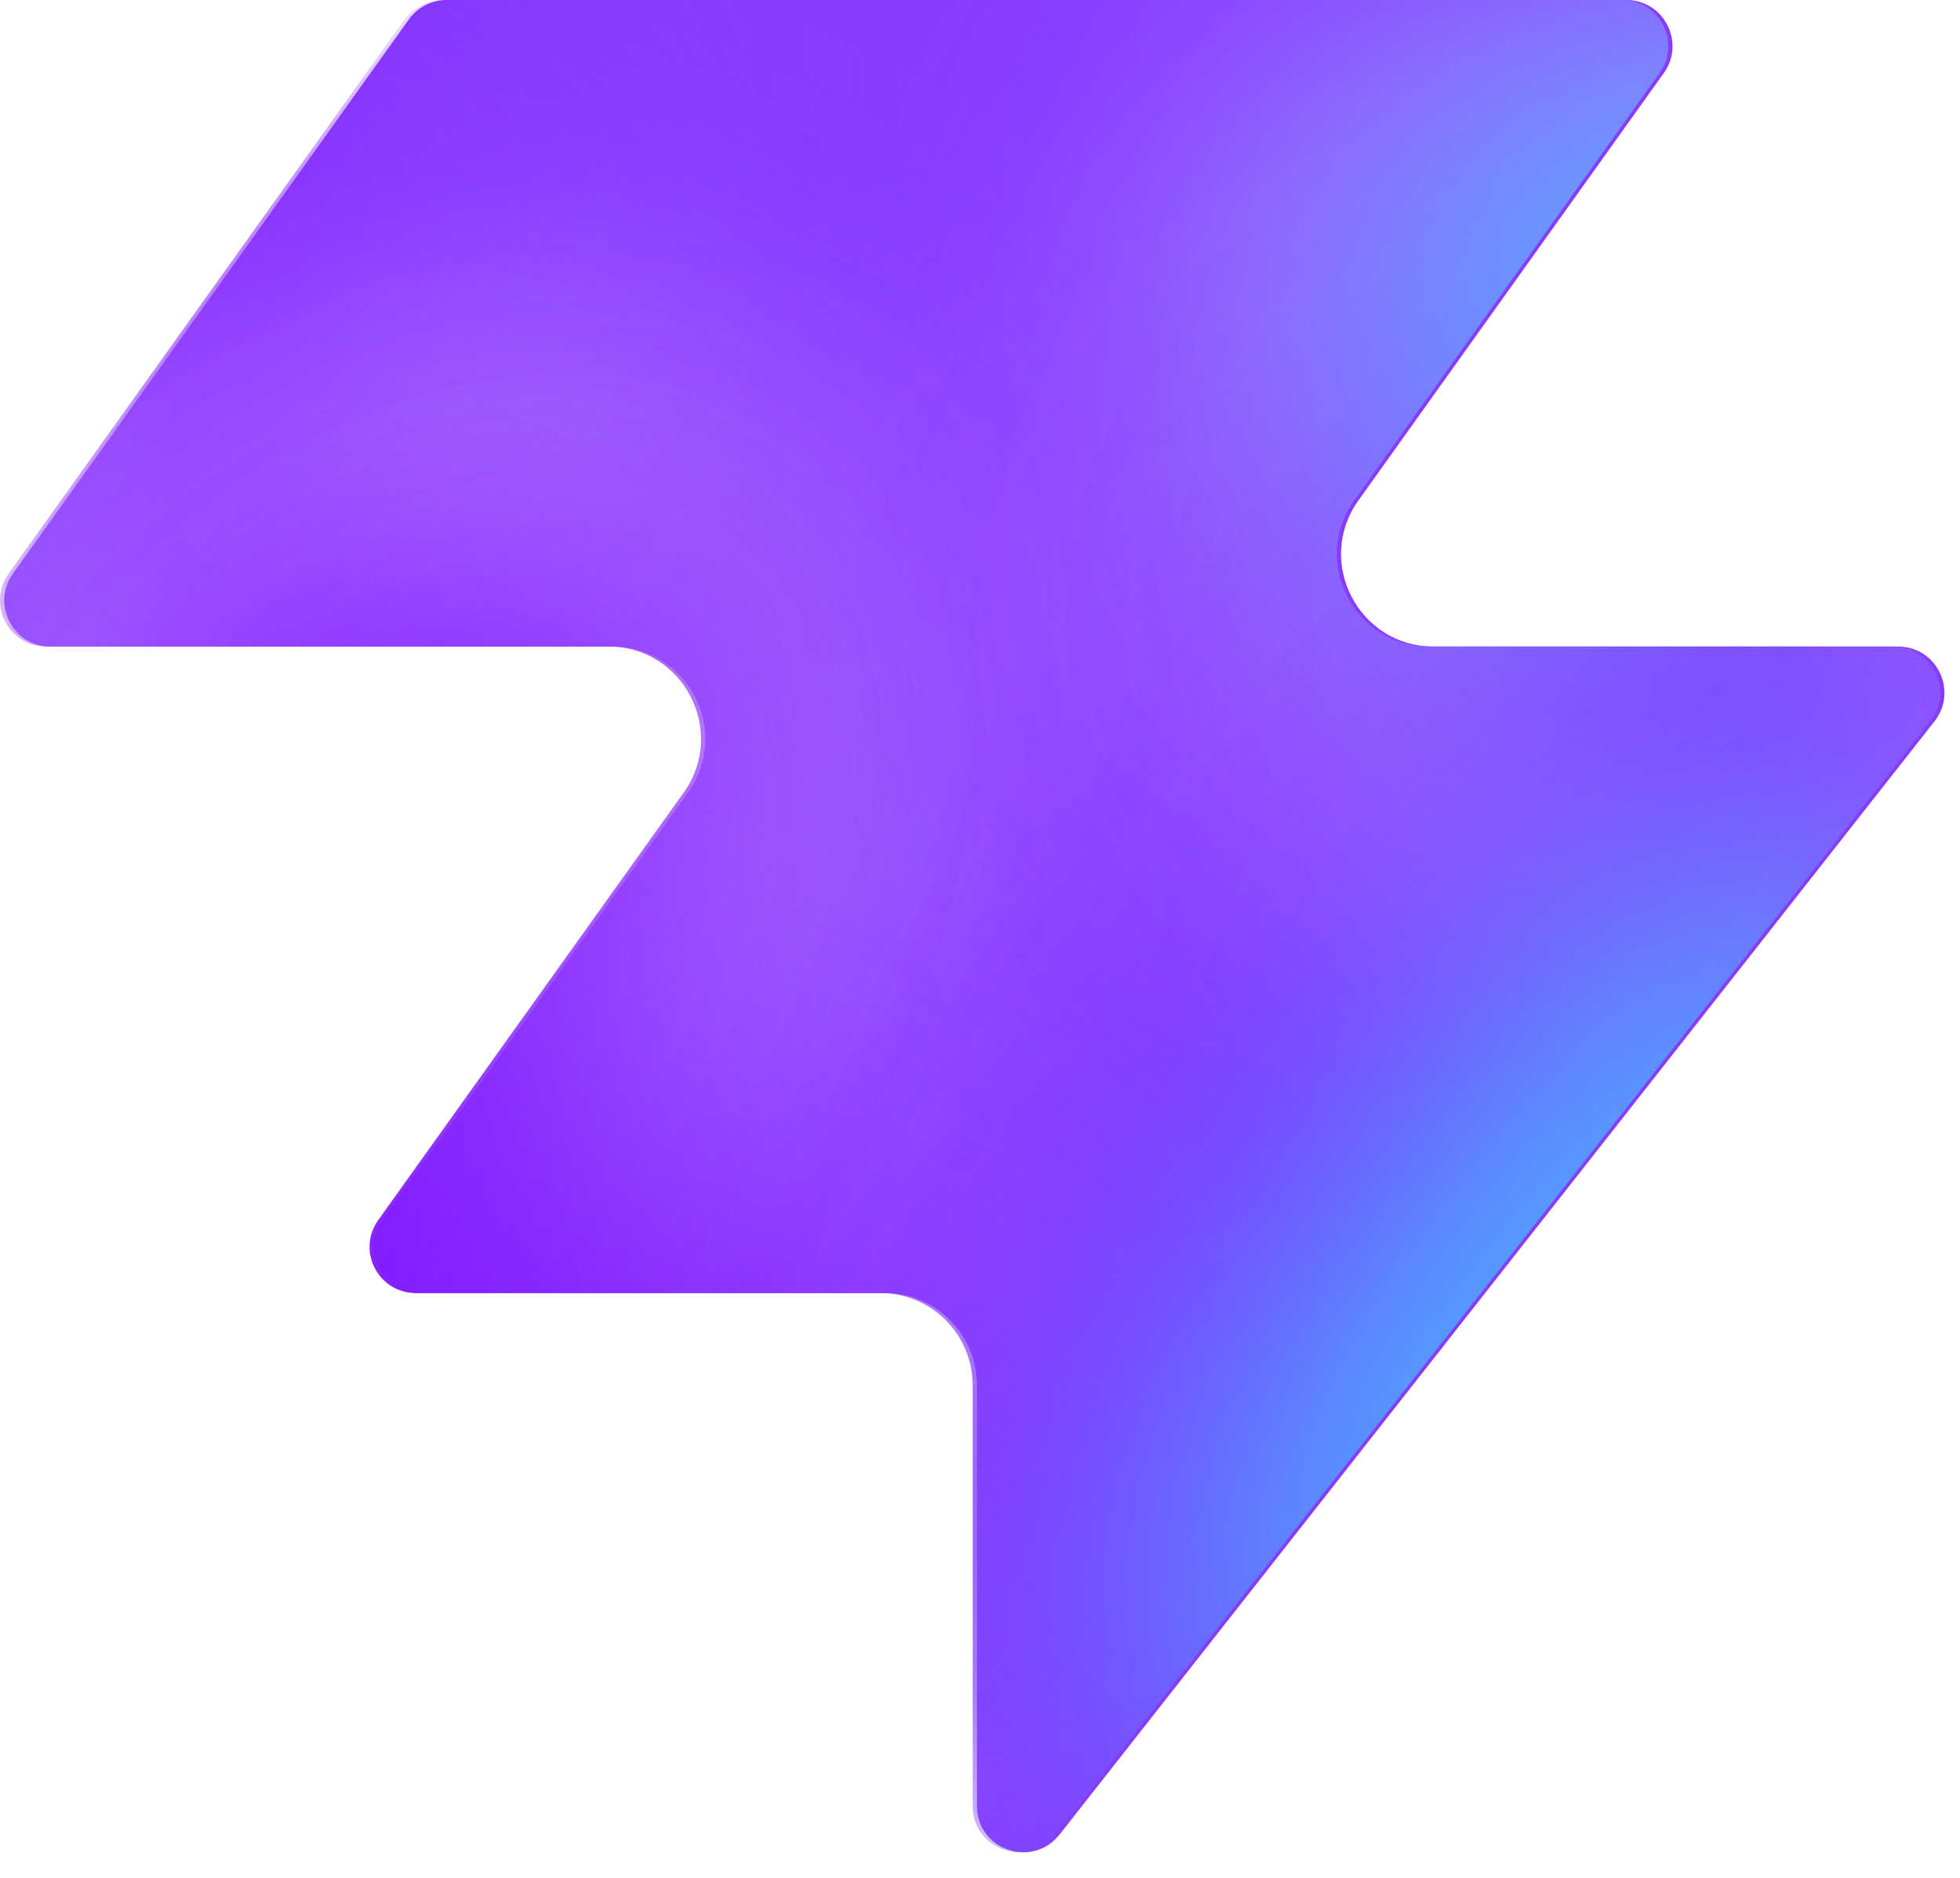
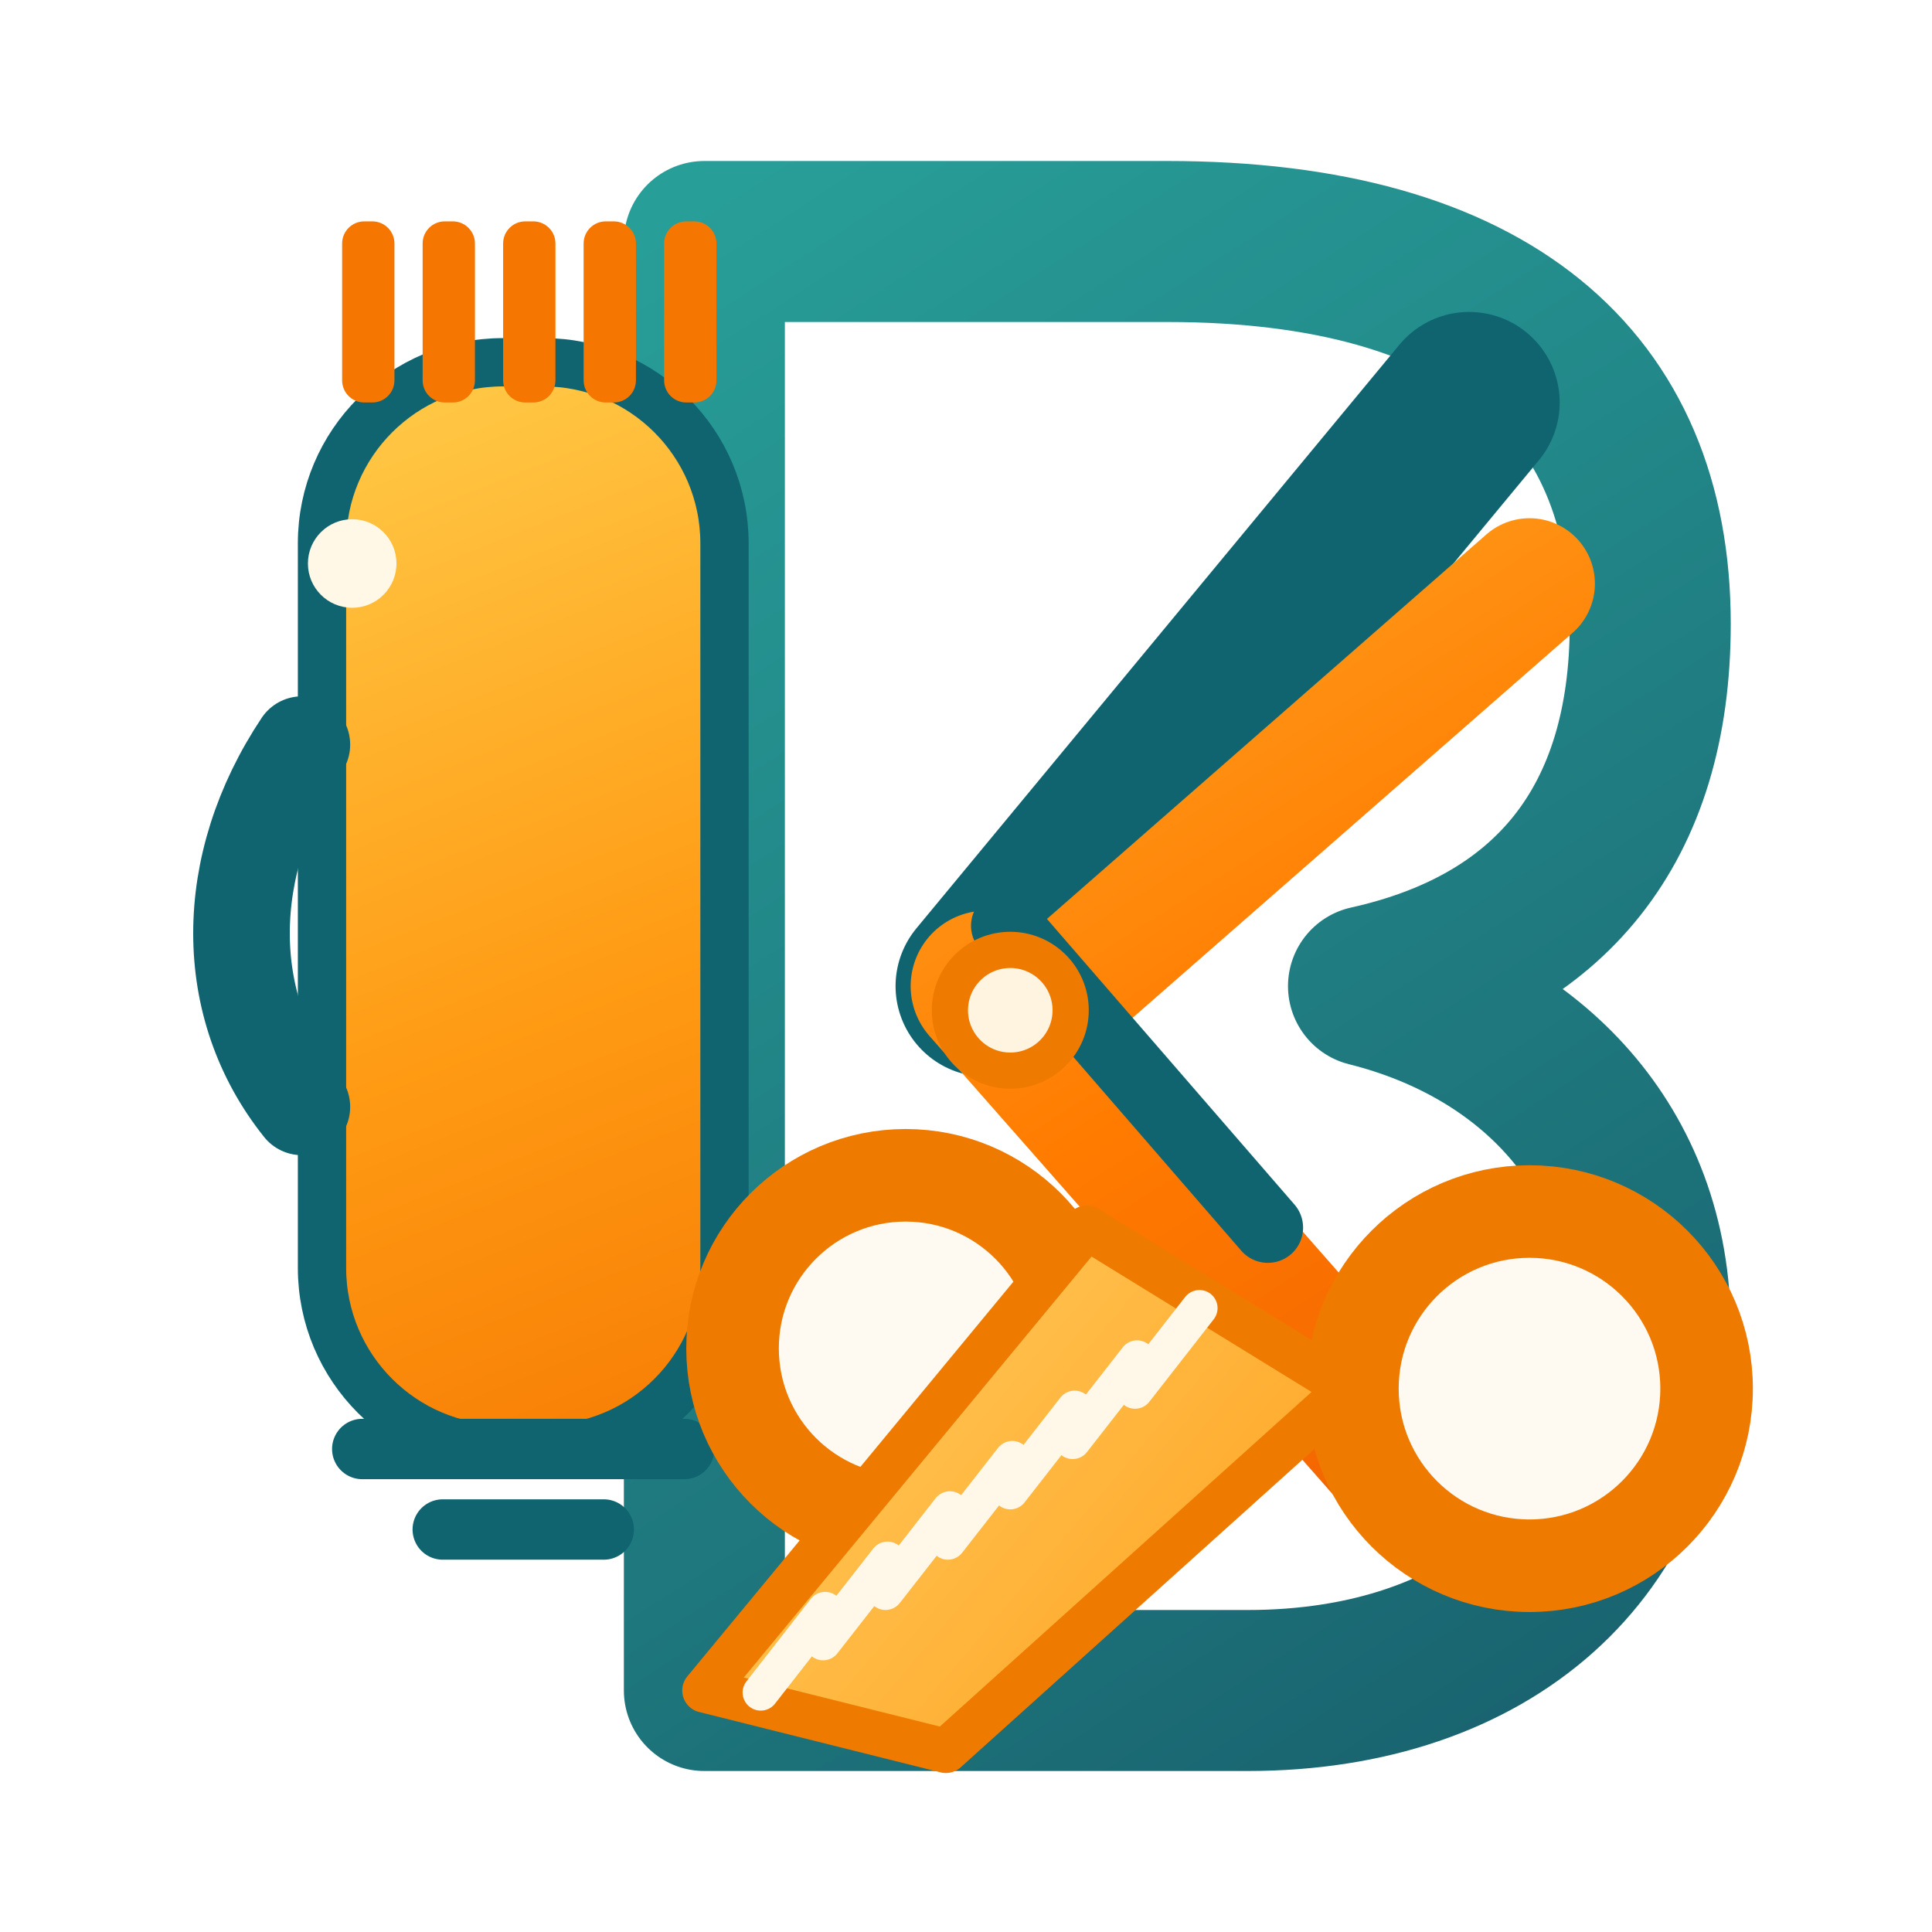
- <svg xmlns="http://www.w3.org/2000/svg" width="48" height="46" fill="none" viewBox="0 0 48 46">
-   <path fill="#863bff" d="M25.946 44.938c-.664.845-2.021.375-2.021-.698V33.937a2.26 2.26 0 0 0-2.262-2.262H10.287c-.92 0-1.456-1.04-.92-1.788l7.48-10.471c1.07-1.497 0-3.578-1.842-3.578H1.237c-.92 0-1.456-1.04-.92-1.788L10.013.474c.214-.297.556-.474.92-.474h28.894c.92 0 1.456 1.04.92 1.788l-7.48 10.471c-1.07 1.498 0 3.579 1.842 3.579h11.377c.943 0 1.473 1.088.89 1.83L25.947 44.94z" style="fill:#863bff;fill:color(display-p3 .525 .23 1);fill-opacity:1" />
-   <mask id="a" width="48" height="46" x="0" y="0" maskUnits="userSpaceOnUse" style="mask-type:alpha">
-     <path fill="#000" d="M25.842 44.938c-.664.844-2.021.375-2.021-.698V33.937a2.26 2.26 0 0 0-2.262-2.262H10.183c-.92 0-1.456-1.04-.92-1.788l7.48-10.471c1.07-1.498 0-3.579-1.842-3.579H1.133c-.92 0-1.456-1.04-.92-1.787L9.91.473c.214-.297.556-.474.92-.474h28.894c.92 0 1.456 1.04.92 1.788l-7.48 10.471c-1.07 1.498 0 3.578 1.842 3.578h11.377c.943 0 1.473 1.088.89 1.832L25.843 44.94z" style="fill:#000;fill-opacity:1" />
-   </mask>
-   <g mask="url(#a)">
-     <g filter="url(#b)">
-       <ellipse cx="5.508" cy="14.704" fill="#ede6ff" rx="5.508" ry="14.704" style="fill:#ede6ff;fill:color(display-p3 .927 .903 1);fill-opacity:1" transform="matrix(.00324 1 1 -.00324 -4.47 31.516)" />
-     </g>
-     <g filter="url(#c)">
-       <ellipse cx="10.399" cy="29.851" fill="#ede6ff" rx="10.399" ry="29.851" style="fill:#ede6ff;fill:color(display-p3 .927 .903 1);fill-opacity:1" transform="matrix(.00324 1 1 -.00324 -39.328 7.883)" />
-     </g>
-     <g filter="url(#d)">
-       <ellipse cx="5.508" cy="30.487" fill="#7e14ff" rx="5.508" ry="30.487" style="fill:#7e14ff;fill:color(display-p3 .492 .077 1);fill-opacity:1" transform="rotate(89.814 -25.913 -14.639)scale(1 -1)" />
-     </g>
-     <g filter="url(#e)">
-       <ellipse cx="5.508" cy="30.599" fill="#7e14ff" rx="5.508" ry="30.599" style="fill:#7e14ff;fill:color(display-p3 .492 .077 1);fill-opacity:1" transform="rotate(89.814 -32.644 -3.334)scale(1 -1)" />
-     </g>
-     <g filter="url(#f)">
-       <ellipse cx="5.508" cy="30.599" fill="#7e14ff" rx="5.508" ry="30.599" style="fill:#7e14ff;fill:color(display-p3 .492 .077 1);fill-opacity:1" transform="matrix(.00324 1 1 -.00324 -34.34 30.47)" />
-     </g>
-     <g filter="url(#g)">
-       <ellipse cx="14.072" cy="22.078" fill="#ede6ff" rx="14.072" ry="22.078" style="fill:#ede6ff;fill:color(display-p3 .927 .903 1);fill-opacity:1" transform="rotate(93.35 24.506 48.493)scale(-1 1)" />
-     </g>
-     <g filter="url(#h)">
-       <ellipse cx="3.47" cy="21.501" fill="#7e14ff" rx="3.47" ry="21.501" style="fill:#7e14ff;fill:color(display-p3 .492 .077 1);fill-opacity:1" transform="rotate(89.009 28.708 47.59)scale(-1 1)" />
-     </g>
-     <g filter="url(#i)">
-       <ellipse cx="3.47" cy="21.501" fill="#7e14ff" rx="3.47" ry="21.501" style="fill:#7e14ff;fill:color(display-p3 .492 .077 1);fill-opacity:1" transform="rotate(89.009 28.708 47.59)scale(-1 1)" />
-     </g>
-     <g filter="url(#j)">
-       <ellipse cx=".387" cy="8.972" fill="#7e14ff" rx="4.407" ry="29.108" style="fill:#7e14ff;fill:color(display-p3 .492 .077 1);fill-opacity:1" transform="rotate(39.51 .387 8.972)" />
-     </g>
-     <g filter="url(#k)">
-       <ellipse cx="47.523" cy="-6.092" fill="#7e14ff" rx="4.407" ry="29.108" style="fill:#7e14ff;fill:color(display-p3 .492 .077 1);fill-opacity:1" transform="rotate(37.892 47.523 -6.092)" />
-     </g>
-     <g filter="url(#l)">
-       <ellipse cx="41.412" cy="6.333" fill="#47bfff" rx="5.971" ry="9.665" style="fill:#47bfff;fill:color(display-p3 .28 .748 1);fill-opacity:1" transform="rotate(37.892 41.412 6.333)" />
-     </g>
-     <g filter="url(#m)">
-       <ellipse cx="-1.879" cy="38.332" fill="#7e14ff" rx="4.407" ry="29.108" style="fill:#7e14ff;fill:color(display-p3 .492 .077 1);fill-opacity:1" transform="rotate(37.892 -1.88 38.332)" />
-     </g>
-     <g filter="url(#n)">
-       <ellipse cx="-1.879" cy="38.332" fill="#7e14ff" rx="4.407" ry="29.108" style="fill:#7e14ff;fill:color(display-p3 .492 .077 1);fill-opacity:1" transform="rotate(37.892 -1.88 38.332)" />
-     </g>
-     <g filter="url(#o)">
-       <ellipse cx="35.651" cy="29.907" fill="#7e14ff" rx="4.407" ry="29.108" style="fill:#7e14ff;fill:color(display-p3 .492 .077 1);fill-opacity:1" transform="rotate(37.892 35.651 29.907)" />
-     </g>
-     <g filter="url(#p)">
-       <ellipse cx="38.418" cy="32.4" fill="#47bfff" rx="5.971" ry="15.297" style="fill:#47bfff;fill:color(display-p3 .28 .748 1);fill-opacity:1" transform="rotate(37.892 38.418 32.4)" />
-     </g>
+ <svg xmlns="http://www.w3.org/2000/svg" width="96" height="96" viewBox="0 0 96 96" fill="none">
+   <defs>
+     <linearGradient id="clipper" x1="12" y1="16" x2="36" y2="76" gradientUnits="userSpaceOnUse">
+       <stop stop-color="#FFCF4D" />
+       <stop offset=".55" stop-color="#FF9B14" />
+       <stop offset="1" stop-color="#F57600" />
+     </linearGradient>
+     <linearGradient id="scissor" x1="43" y1="20" x2="79" y2="77" gradientUnits="userSpaceOnUse">
+       <stop stop-color="#FFB22E" />
+       <stop offset=".55" stop-color="#FF7B00" />
+       <stop offset="1" stop-color="#EF5E00" />
+     </linearGradient>
+     <linearGradient id="comb" x1="35" y1="58" x2="68" y2="86" gradientUnits="userSpaceOnUse">
+       <stop stop-color="#FFD166" />
+       <stop offset="1" stop-color="#FF9F1C" />
+     </linearGradient>
+     <linearGradient id="teal" x1="35" y1="10" x2="84" y2="86" gradientUnits="userSpaceOnUse">
+       <stop stop-color="#1F9A94" />
+       <stop offset="1" stop-color="#0F5A67" />
+     </linearGradient>
+   </defs>
+   <path d="M58 12H35v72h27c12 0 20-7 20-18 0-9-6-15-14-17 9-2 14-8 14-18 0-12-8-19-24-19Z" stroke="url(#teal)" stroke-width="8" stroke-linecap="round" stroke-linejoin="round" opacity=".96" />
+   <g transform="translate(4 0)">
+     <rect x="12" y="18" width="20" height="54" rx="9" fill="url(#clipper)" stroke="#0F6470" stroke-width="2.4" />
+     <path d="M11 37c-4 6-4 13 0 18" stroke="#0F6470" stroke-width="4.8" stroke-linecap="round" />
+     <circle cx="13.5" cy="28" r="2.2" fill="#FFF8E7" />
+     <path d="M14 72h16" stroke="#0F6470" stroke-width="3" stroke-linecap="round" />
+     <path d="M18 76h8" stroke="#0F6470" stroke-width="3" stroke-linecap="round" />
+     <rect x="13" y="11" width="2.6" height="9" rx="1.1" fill="#F57600" />
+     <rect x="17" y="11" width="2.6" height="9" rx="1.1" fill="#F57600" />
+     <rect x="21" y="11" width="2.6" height="9" rx="1.1" fill="#F57600" />
+     <rect x="25" y="11" width="2.6" height="9" rx="1.1" fill="#F57600" />
+     <rect x="29" y="11" width="2.6" height="9" rx="1.1" fill="#F57600" />
  </g>
-   <defs>
-     <filter id="b" width="60.045" height="41.654" x="-19.77" y="16.149" color-interpolation-filters="sRGB" filterUnits="userSpaceOnUse">
-       <feFlood flood-opacity="0" result="BackgroundImageFix" />
-       <feBlend in="SourceGraphic" in2="BackgroundImageFix" result="shape" />
-       <feGaussianBlur result="effect1_foregroundBlur_2002_17158" stdDeviation="7.659" />
-     </filter>
-     <filter id="c" width="90.34" height="51.437" x="-54.613" y="-7.533" color-interpolation-filters="sRGB" filterUnits="userSpaceOnUse">
-       <feFlood flood-opacity="0" result="BackgroundImageFix" />
-       <feBlend in="SourceGraphic" in2="BackgroundImageFix" result="shape" />
-       <feGaussianBlur result="effect1_foregroundBlur_2002_17158" stdDeviation="7.659" />
-     </filter>
-     <filter id="d" width="79.355" height="29.4" x="-49.64" y="2.03" color-interpolation-filters="sRGB" filterUnits="userSpaceOnUse">
-       <feFlood flood-opacity="0" result="BackgroundImageFix" />
-       <feBlend in="SourceGraphic" in2="BackgroundImageFix" result="shape" />
-       <feGaussianBlur result="effect1_foregroundBlur_2002_17158" stdDeviation="4.596" />
-     </filter>
-     <filter id="e" width="79.579" height="29.4" x="-45.045" y="20.029" color-interpolation-filters="sRGB" filterUnits="userSpaceOnUse">
-       <feFlood flood-opacity="0" result="BackgroundImageFix" />
-       <feBlend in="SourceGraphic" in2="BackgroundImageFix" result="shape" />
-       <feGaussianBlur result="effect1_foregroundBlur_2002_17158" stdDeviation="4.596" />
-     </filter>
-     <filter id="f" width="79.579" height="29.4" x="-43.513" y="21.178" color-interpolation-filters="sRGB" filterUnits="userSpaceOnUse">
-       <feFlood flood-opacity="0" result="BackgroundImageFix" />
-       <feBlend in="SourceGraphic" in2="BackgroundImageFix" result="shape" />
-       <feGaussianBlur result="effect1_foregroundBlur_2002_17158" stdDeviation="4.596" />
-     </filter>
-     <filter id="g" width="74.749" height="58.852" x="15.756" y="-17.901" color-interpolation-filters="sRGB" filterUnits="userSpaceOnUse">
-       <feFlood flood-opacity="0" result="BackgroundImageFix" />
-       <feBlend in="SourceGraphic" in2="BackgroundImageFix" result="shape" />
-       <feGaussianBlur result="effect1_foregroundBlur_2002_17158" stdDeviation="7.659" />
-     </filter>
-     <filter id="h" width="61.377" height="25.362" x="23.548" y="2.284" color-interpolation-filters="sRGB" filterUnits="userSpaceOnUse">
-       <feFlood flood-opacity="0" result="BackgroundImageFix" />
-       <feBlend in="SourceGraphic" in2="BackgroundImageFix" result="shape" />
-       <feGaussianBlur result="effect1_foregroundBlur_2002_17158" stdDeviation="4.596" />
-     </filter>
-     <filter id="i" width="61.377" height="25.362" x="23.548" y="2.284" color-interpolation-filters="sRGB" filterUnits="userSpaceOnUse">
-       <feFlood flood-opacity="0" result="BackgroundImageFix" />
-       <feBlend in="SourceGraphic" in2="BackgroundImageFix" result="shape" />
-       <feGaussianBlur result="effect1_foregroundBlur_2002_17158" stdDeviation="4.596" />
-     </filter>
-     <filter id="j" width="56.045" height="63.649" x="-27.636" y="-22.853" color-interpolation-filters="sRGB" filterUnits="userSpaceOnUse">
-       <feFlood flood-opacity="0" result="BackgroundImageFix" />
-       <feBlend in="SourceGraphic" in2="BackgroundImageFix" result="shape" />
-       <feGaussianBlur result="effect1_foregroundBlur_2002_17158" stdDeviation="4.596" />
-     </filter>
-     <filter id="k" width="54.814" height="64.646" x="20.116" y="-38.415" color-interpolation-filters="sRGB" filterUnits="userSpaceOnUse">
-       <feFlood flood-opacity="0" result="BackgroundImageFix" />
-       <feBlend in="SourceGraphic" in2="BackgroundImageFix" result="shape" />
-       <feGaussianBlur result="effect1_foregroundBlur_2002_17158" stdDeviation="4.596" />
-     </filter>
-     <filter id="l" width="33.541" height="35.313" x="24.641" y="-11.323" color-interpolation-filters="sRGB" filterUnits="userSpaceOnUse">
-       <feFlood flood-opacity="0" result="BackgroundImageFix" />
-       <feBlend in="SourceGraphic" in2="BackgroundImageFix" result="shape" />
-       <feGaussianBlur result="effect1_foregroundBlur_2002_17158" stdDeviation="4.596" />
-     </filter>
-     <filter id="m" width="54.814" height="64.646" x="-29.286" y="6.009" color-interpolation-filters="sRGB" filterUnits="userSpaceOnUse">
-       <feFlood flood-opacity="0" result="BackgroundImageFix" />
-       <feBlend in="SourceGraphic" in2="BackgroundImageFix" result="shape" />
-       <feGaussianBlur result="effect1_foregroundBlur_2002_17158" stdDeviation="4.596" />
-     </filter>
-     <filter id="n" width="54.814" height="64.646" x="-29.286" y="6.009" color-interpolation-filters="sRGB" filterUnits="userSpaceOnUse">
-       <feFlood flood-opacity="0" result="BackgroundImageFix" />
-       <feBlend in="SourceGraphic" in2="BackgroundImageFix" result="shape" />
-       <feGaussianBlur result="effect1_foregroundBlur_2002_17158" stdDeviation="4.596" />
-     </filter>
-     <filter id="o" width="54.814" height="64.646" x="8.244" y="-2.416" color-interpolation-filters="sRGB" filterUnits="userSpaceOnUse">
-       <feFlood flood-opacity="0" result="BackgroundImageFix" />
-       <feBlend in="SourceGraphic" in2="BackgroundImageFix" result="shape" />
-       <feGaussianBlur result="effect1_foregroundBlur_2002_17158" stdDeviation="4.596" />
-     </filter>
-     <filter id="p" width="39.409" height="43.623" x="18.713" y="10.588" color-interpolation-filters="sRGB" filterUnits="userSpaceOnUse">
-       <feFlood flood-opacity="0" result="BackgroundImageFix" />
-       <feBlend in="SourceGraphic" in2="BackgroundImageFix" result="shape" />
-       <feGaussianBlur result="effect1_foregroundBlur_2002_17158" stdDeviation="4.596" />
-     </filter>
-   </defs>
+   <path d="M49 49L73 20" stroke="#0F6470" stroke-width="9" stroke-linecap="round" stroke-linejoin="round" />
+   <path d="M52 50L76 29" stroke="url(#scissor)" stroke-width="6.5" stroke-linecap="round" stroke-linejoin="round" />
+   <path d="M49 49L71 74" stroke="url(#scissor)" stroke-width="7.5" stroke-linecap="round" stroke-linejoin="round" />
+   <path d="M50 46L63 61" stroke="#0F6470" stroke-width="3.5" stroke-linecap="round" stroke-linejoin="round" />
+   <circle cx="45" cy="67" r="8.6" fill="#FFFAF1" stroke="#EF7A00" stroke-width="4.6" />
+   <circle cx="76" cy="69" r="8.8" fill="#FFFAF1" stroke="#EF7A00" stroke-width="4.6" />
+   <circle cx="50.2" cy="50.2" r="3" fill="#FFF4DF" stroke="#EF7A00" stroke-width="1.8" />
+   <path d="M35 84L54 61l13 8-20 18Z" fill="url(#comb)" stroke="#EF7A00" stroke-width="2.2" stroke-linejoin="round" />
+   <path d="M41 80l-3.2 4.1" stroke="#FFF7E7" stroke-width="1.8" stroke-linecap="round" />
+   <path d="M44.1 77.5l-3.2 4.1" stroke="#FFF7E7" stroke-width="1.8" stroke-linecap="round" />
+   <path d="M47.2 75l-3.2 4.1" stroke="#FFF7E7" stroke-width="1.8" stroke-linecap="round" />
+   <path d="M50.3 72.5l-3.2 4.1" stroke="#FFF7E7" stroke-width="1.8" stroke-linecap="round" />
+   <path d="M53.4 70l-3.2 4.1" stroke="#FFF7E7" stroke-width="1.8" stroke-linecap="round" />
+   <path d="M56.5 67.5l-3.2 4.1" stroke="#FFF7E7" stroke-width="1.8" stroke-linecap="round" />
+   <path d="M59.6 65l-3.2 4.1" stroke="#FFF7E7" stroke-width="1.8" stroke-linecap="round" />
</svg>
